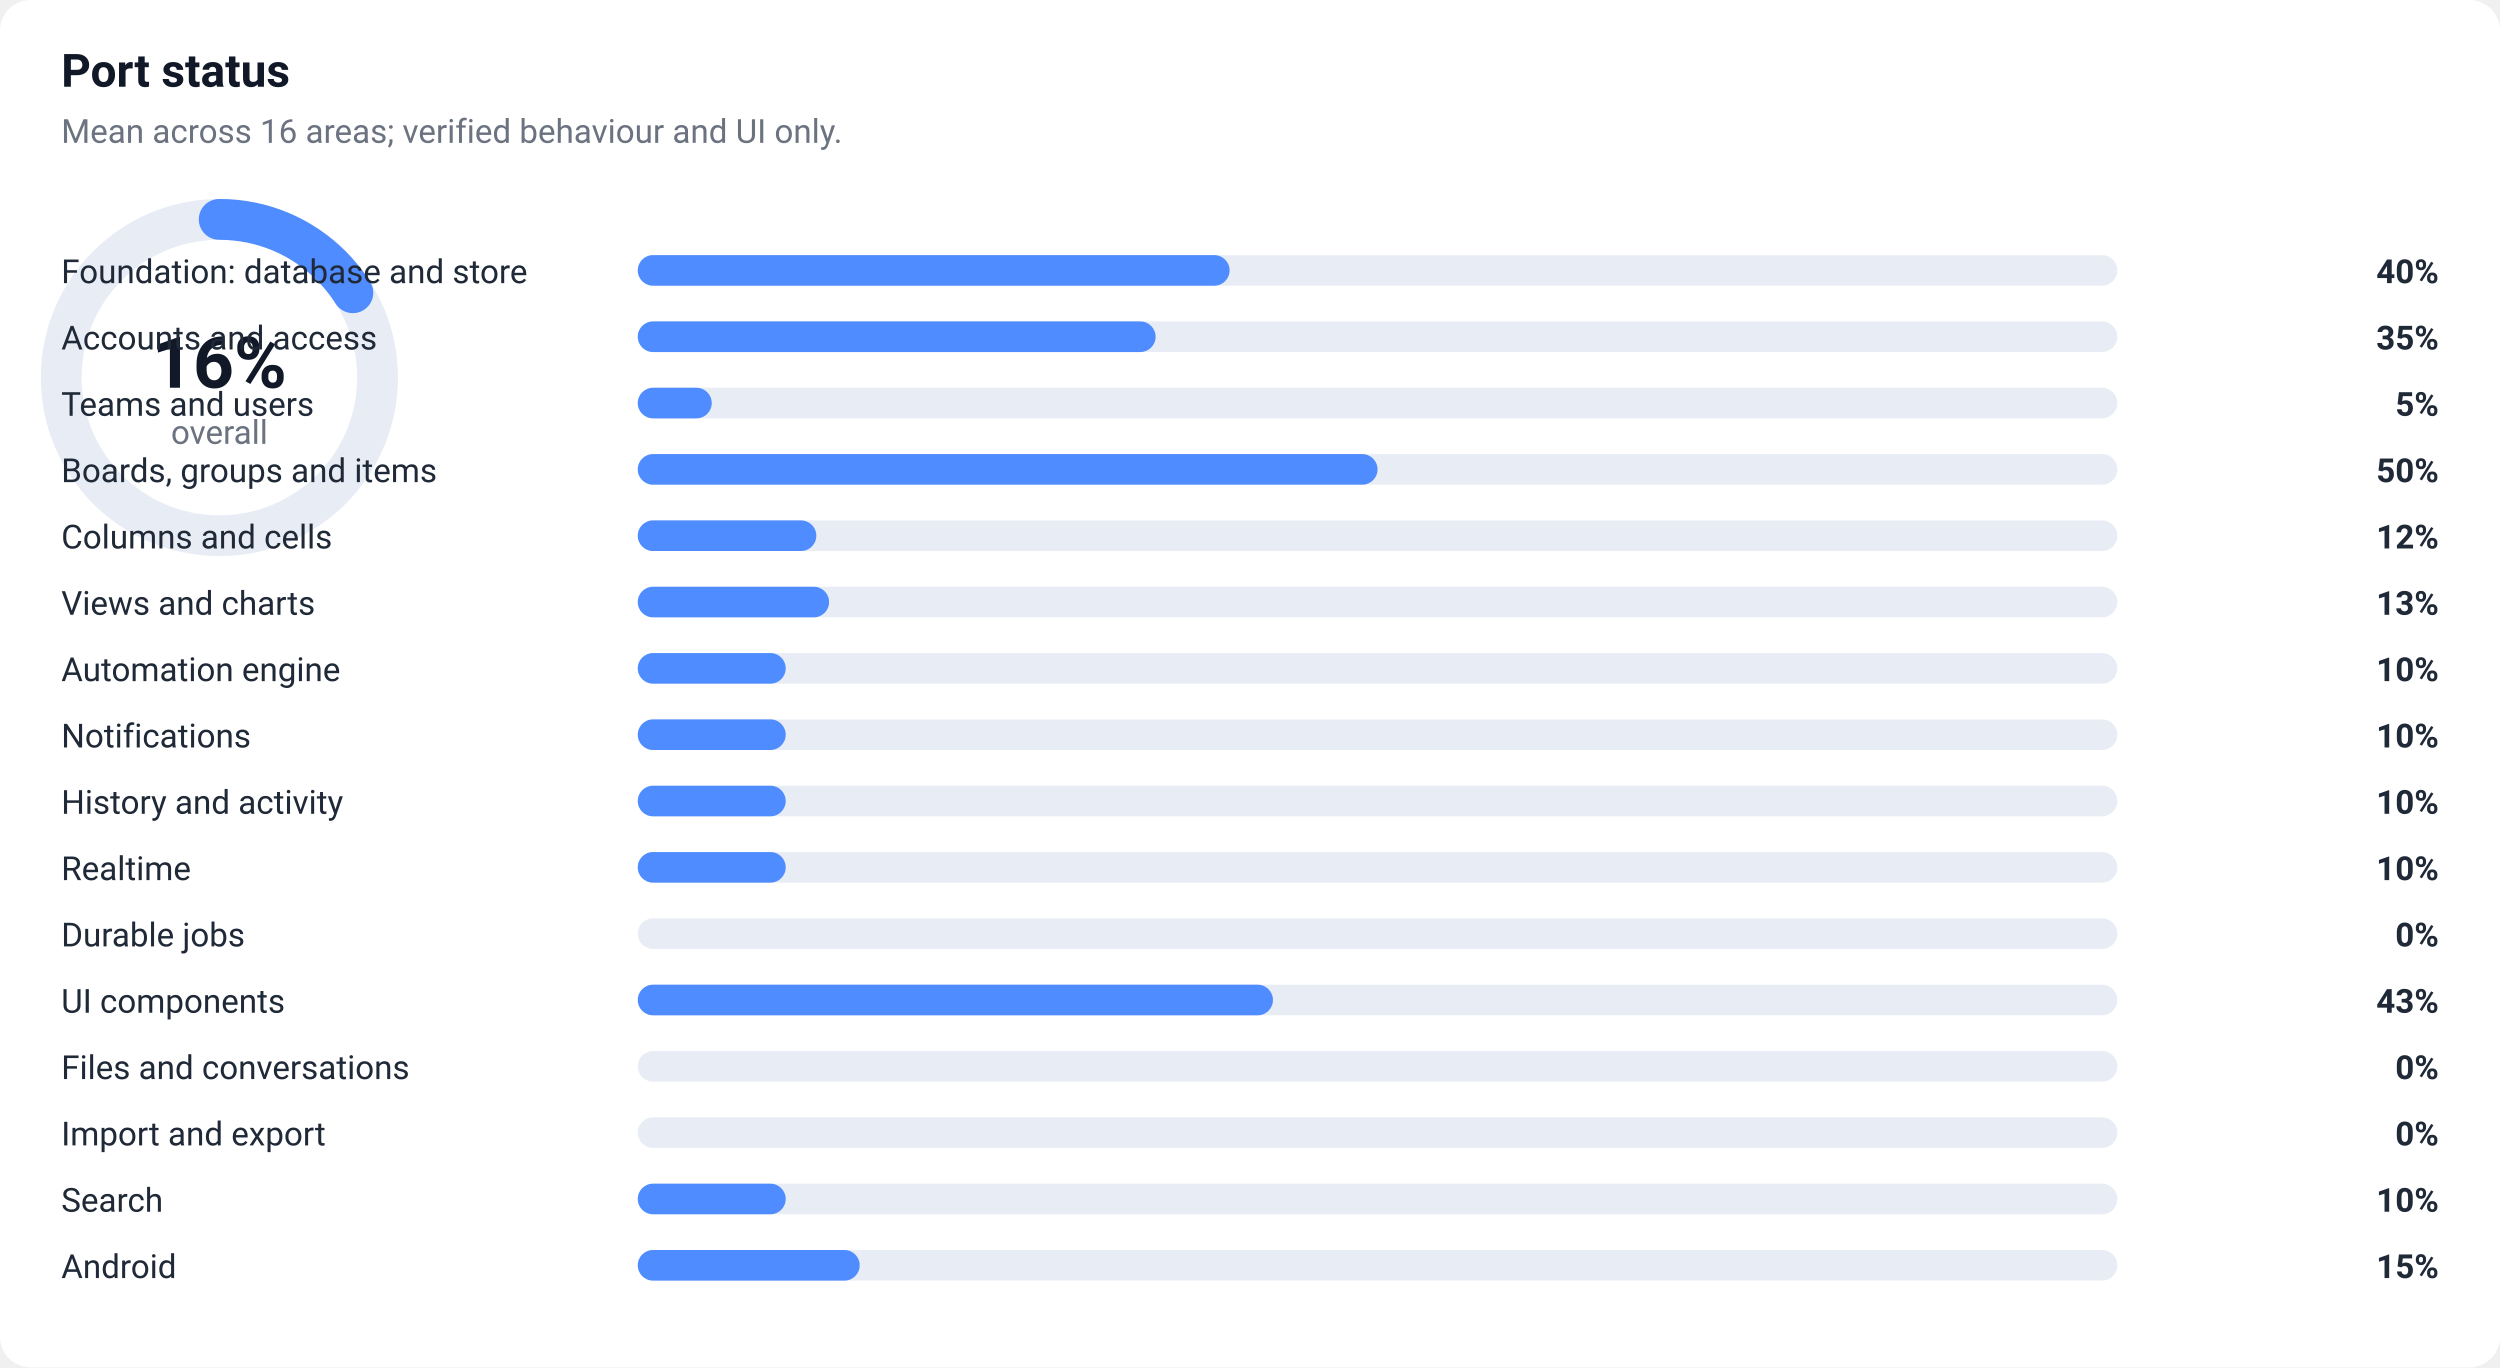
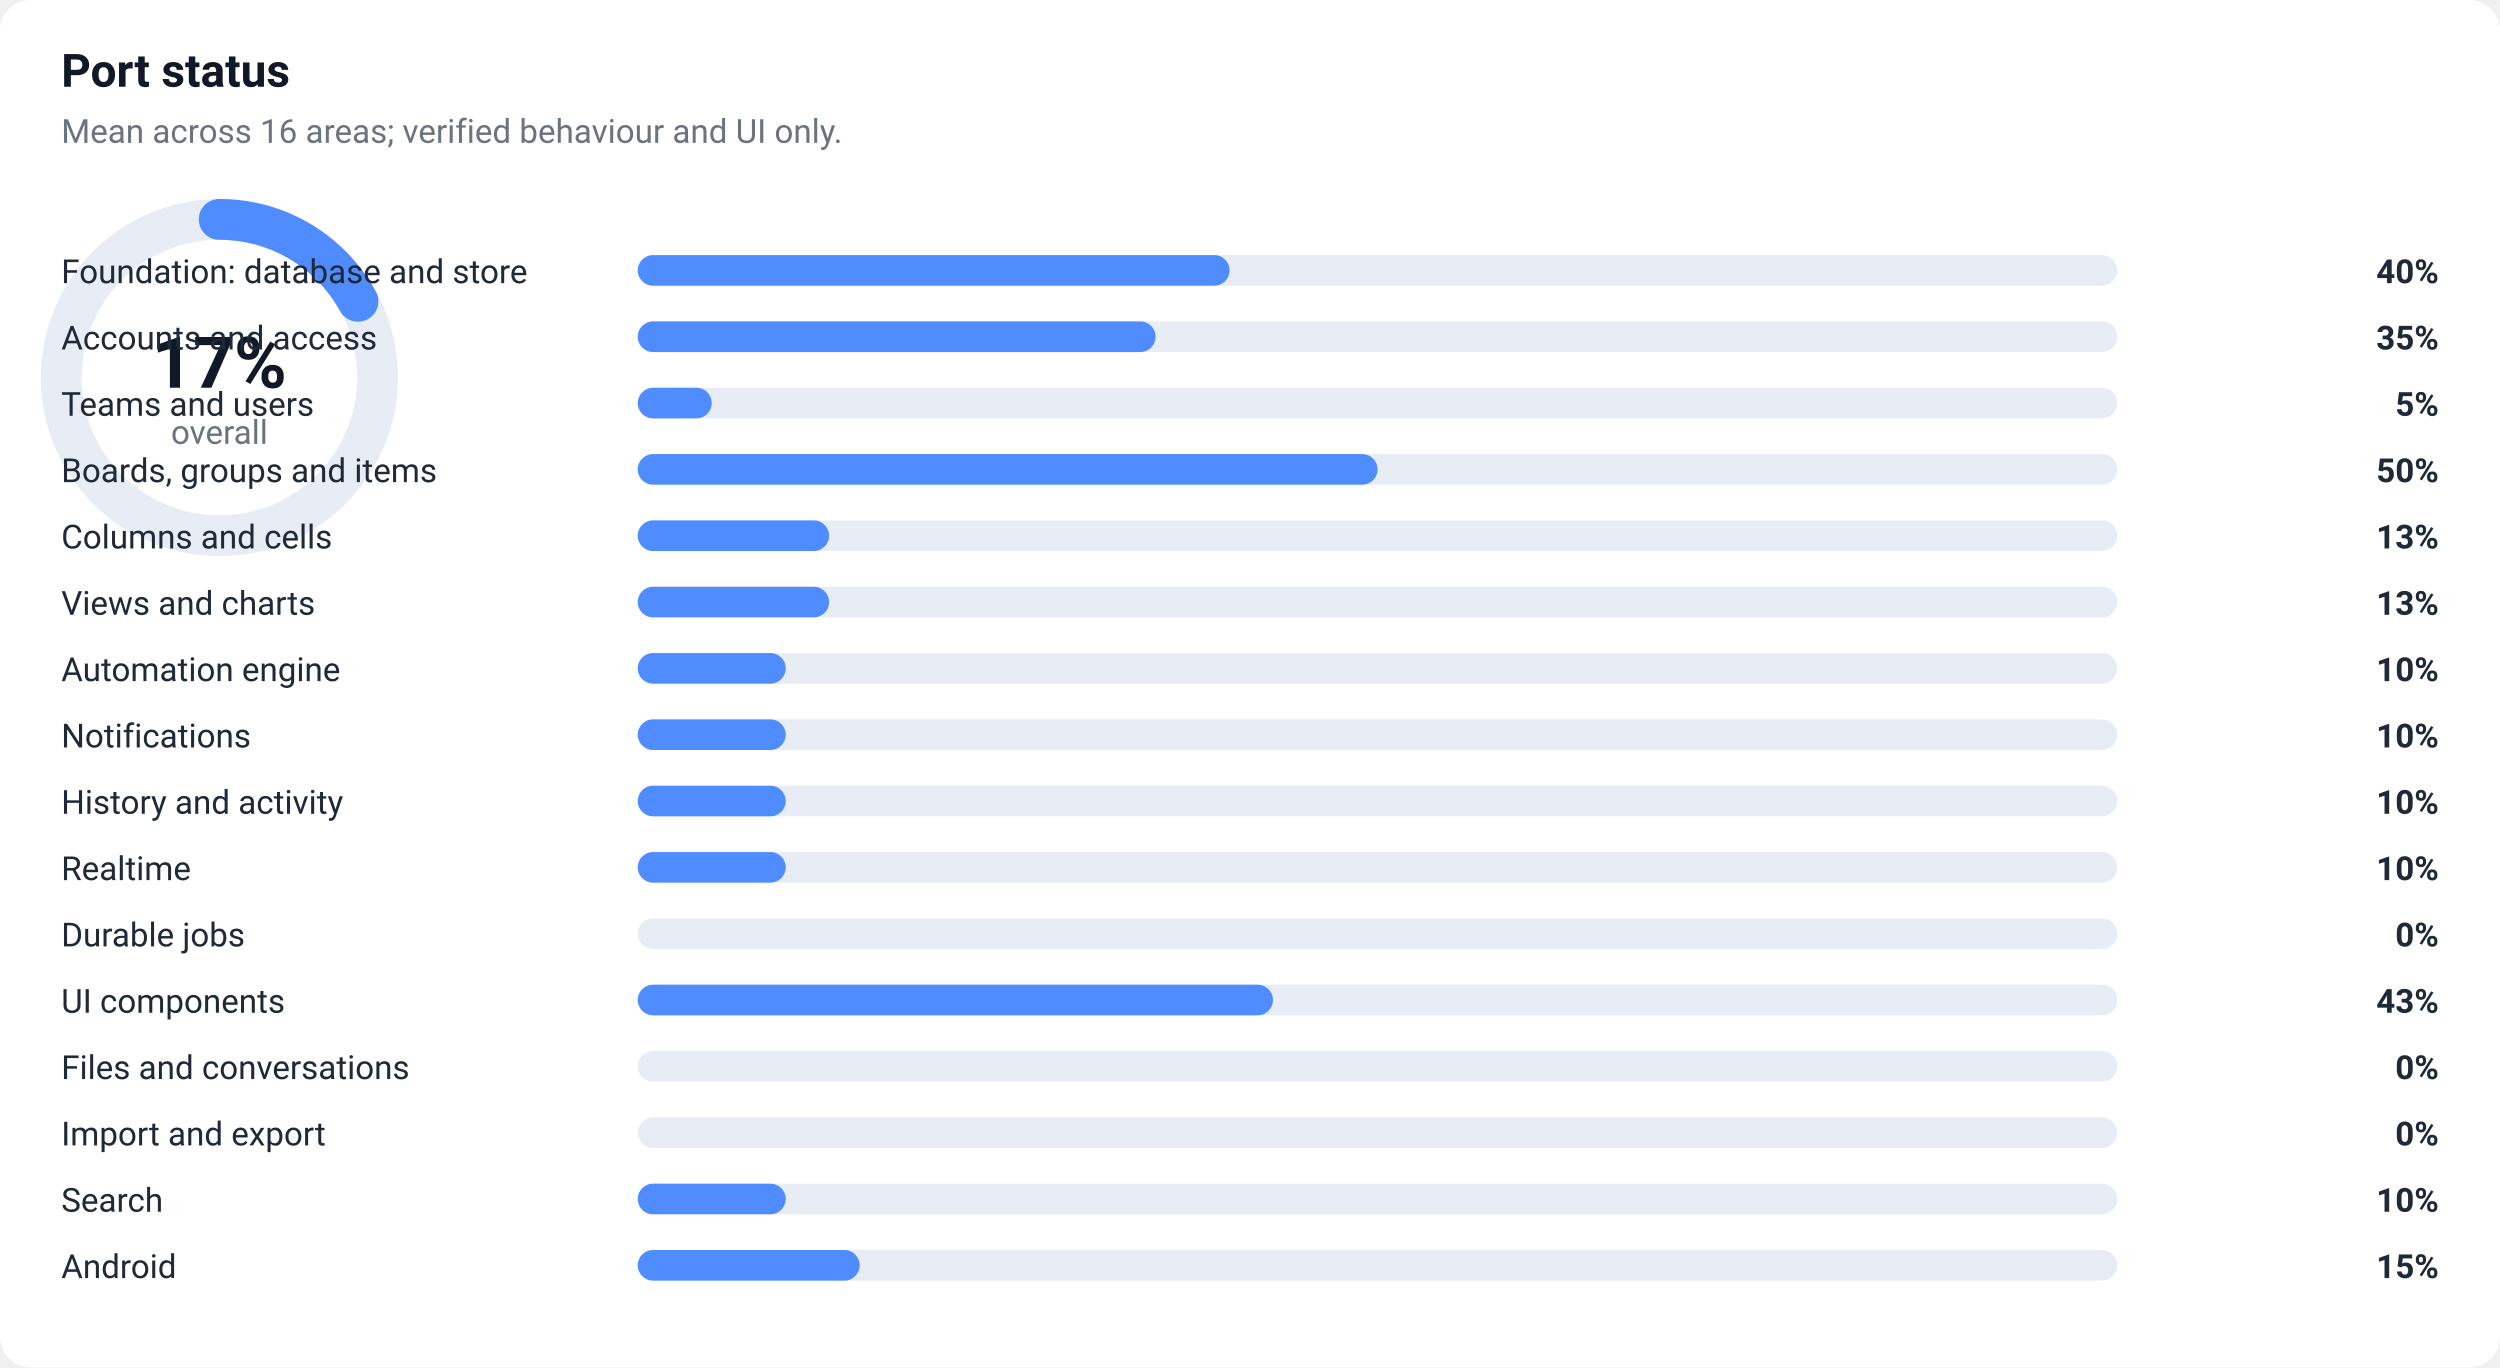
- <svg xmlns="http://www.w3.org/2000/svg" width="980" height="536" viewBox="0 0 980 536" role="img" aria-label="Port status: 16% overall">
+ <svg xmlns="http://www.w3.org/2000/svg" width="980" height="536" viewBox="0 0 980 536" role="img" aria-label="Port status: 17% overall">
  <style>
  .bg{fill:#ffffff}.label{font:13px -apple-system,Segoe UI,Roboto,sans-serif;fill:#1f2937}
  .pct{font:600 13px -apple-system,Segoe UI,Roboto,sans-serif;fill:#1f2937}
  .track{fill:#e8edf5}.title{font:600 18px -apple-system,Segoe UI,Roboto,sans-serif;fill:#111827}
  .sub{font:13px -apple-system,Segoe UI,Roboto,sans-serif;fill:#6b7280}
  .donut{fill:none;stroke:#e8edf5;stroke-width:16}.arc{fill:none;stroke:#4f8cff;stroke-width:16;stroke-linecap:round}
  .big{font:600 28px -apple-system,Segoe UI,Roboto,sans-serif;fill:#111827}
  @media (prefers-color-scheme: dark){
    .bg{fill:#0d1117}.label,.pct{fill:#e6edf3}.title,.big{fill:#f0f6fc}.sub{fill:#8b949e}
    .track{fill:#21262d}.donut{stroke:#22272e}
  }
</style>
  <rect class="bg" width="980" height="536" rx="12" />
  <text x="24" y="34" class="title">Port status</text>
  <text x="24" y="56" class="sub">Mean across 16 areas; verified behaviour and UI only.</text>
  <g transform="translate(24,86)">
    <circle class="donut" cx="62" cy="62" r="62" />
-     <circle class="arc" cx="62" cy="62" r="62" stroke-dasharray="62.3 327.2" transform="rotate(-90 62 62)" />
-     <text x="62" y="66" text-anchor="middle" class="big">16%</text>
+     <circle class="arc" cx="62" cy="62" r="62" stroke-dasharray="66.2 323.3" transform="rotate(-90 62 62)" />
+     <text x="62" y="66" text-anchor="middle" class="big">17%</text>
    <text x="62" y="88" text-anchor="middle" class="sub">overall</text>
  </g>
  <text x="24" y="111" class="label">Foundation: database and store</text>
  <rect x="250" y="100" width="580" height="12" rx="6" class="track" />
  <rect x="250" y="100" width="232" height="12" rx="6" fill="#4f8cff" />
  <text x="956" y="111" text-anchor="end" class="pct">40%</text>
  <text x="24" y="137" class="label">Accounts and access</text>
  <rect x="250" y="126" width="580" height="12" rx="6" class="track" />
  <rect x="250" y="126" width="203" height="12" rx="6" fill="#4f8cff" />
  <text x="956" y="137" text-anchor="end" class="pct">35%</text>
  <text x="24" y="163" class="label">Teams and users</text>
  <rect x="250" y="152" width="580" height="12" rx="6" class="track" />
  <rect x="250" y="152" width="29" height="12" rx="6" fill="#4f8cff" />
  <text x="956" y="163" text-anchor="end" class="pct">5%</text>
  <text x="24" y="189" class="label">Boards, groups and items</text>
  <rect x="250" y="178" width="580" height="12" rx="6" class="track" />
  <rect x="250" y="178" width="290" height="12" rx="6" fill="#4f8cff" />
  <text x="956" y="189" text-anchor="end" class="pct">50%</text>
  <text x="24" y="215" class="label">Columns and cells</text>
  <rect x="250" y="204" width="580" height="12" rx="6" class="track" />
-   <rect x="250" y="204" width="70" height="12" rx="6" fill="#4f8cff" />
-   <text x="956" y="215" text-anchor="end" class="pct">12%</text>
+   <rect x="250" y="204" width="75" height="12" rx="6" fill="#4f8cff" />
+   <text x="956" y="215" text-anchor="end" class="pct">13%</text>
  <text x="24" y="241" class="label">Views and charts</text>
  <rect x="250" y="230" width="580" height="12" rx="6" class="track" />
  <rect x="250" y="230" width="75" height="12" rx="6" fill="#4f8cff" />
  <text x="956" y="241" text-anchor="end" class="pct">13%</text>
  <text x="24" y="267" class="label">Automation engine</text>
  <rect x="250" y="256" width="580" height="12" rx="6" class="track" />
  <rect x="250" y="256" width="58" height="12" rx="6" fill="#4f8cff" />
  <text x="956" y="267" text-anchor="end" class="pct">10%</text>
  <text x="24" y="293" class="label">Notifications</text>
  <rect x="250" y="282" width="580" height="12" rx="6" class="track" />
  <rect x="250" y="282" width="58" height="12" rx="6" fill="#4f8cff" />
  <text x="956" y="293" text-anchor="end" class="pct">10%</text>
  <text x="24" y="319" class="label">History and activity</text>
  <rect x="250" y="308" width="580" height="12" rx="6" class="track" />
  <rect x="250" y="308" width="58" height="12" rx="6" fill="#4f8cff" />
  <text x="956" y="319" text-anchor="end" class="pct">10%</text>
  <text x="24" y="345" class="label">Realtime</text>
  <rect x="250" y="334" width="580" height="12" rx="6" class="track" />
  <rect x="250" y="334" width="58" height="12" rx="6" fill="#4f8cff" />
  <text x="956" y="345" text-anchor="end" class="pct">10%</text>
  <text x="24" y="371" class="label">Durable jobs</text>
  <rect x="250" y="360" width="580" height="12" rx="6" class="track" />
  <rect x="250" y="360" width="0" height="12" rx="6" fill="#c9d3e0" />
  <text x="956" y="371" text-anchor="end" class="pct">0%</text>
  <text x="24" y="397" class="label">UI components</text>
  <rect x="250" y="386" width="580" height="12" rx="6" class="track" />
  <rect x="250" y="386" width="249" height="12" rx="6" fill="#4f8cff" />
  <text x="956" y="397" text-anchor="end" class="pct">43%</text>
  <text x="24" y="423" class="label">Files and conversations</text>
  <rect x="250" y="412" width="580" height="12" rx="6" class="track" />
  <rect x="250" y="412" width="0" height="12" rx="6" fill="#c9d3e0" />
  <text x="956" y="423" text-anchor="end" class="pct">0%</text>
  <text x="24" y="449" class="label">Import and export</text>
  <rect x="250" y="438" width="580" height="12" rx="6" class="track" />
  <rect x="250" y="438" width="0" height="12" rx="6" fill="#c9d3e0" />
  <text x="956" y="449" text-anchor="end" class="pct">0%</text>
  <text x="24" y="475" class="label">Search</text>
  <rect x="250" y="464" width="580" height="12" rx="6" class="track" />
  <rect x="250" y="464" width="58" height="12" rx="6" fill="#4f8cff" />
  <text x="956" y="475" text-anchor="end" class="pct">10%</text>
  <text x="24" y="501" class="label">Android</text>
  <rect x="250" y="490" width="580" height="12" rx="6" class="track" />
  <rect x="250" y="490" width="87" height="12" rx="6" fill="#4f8cff" />
  <text x="956" y="501" text-anchor="end" class="pct">15%</text>
</svg>
